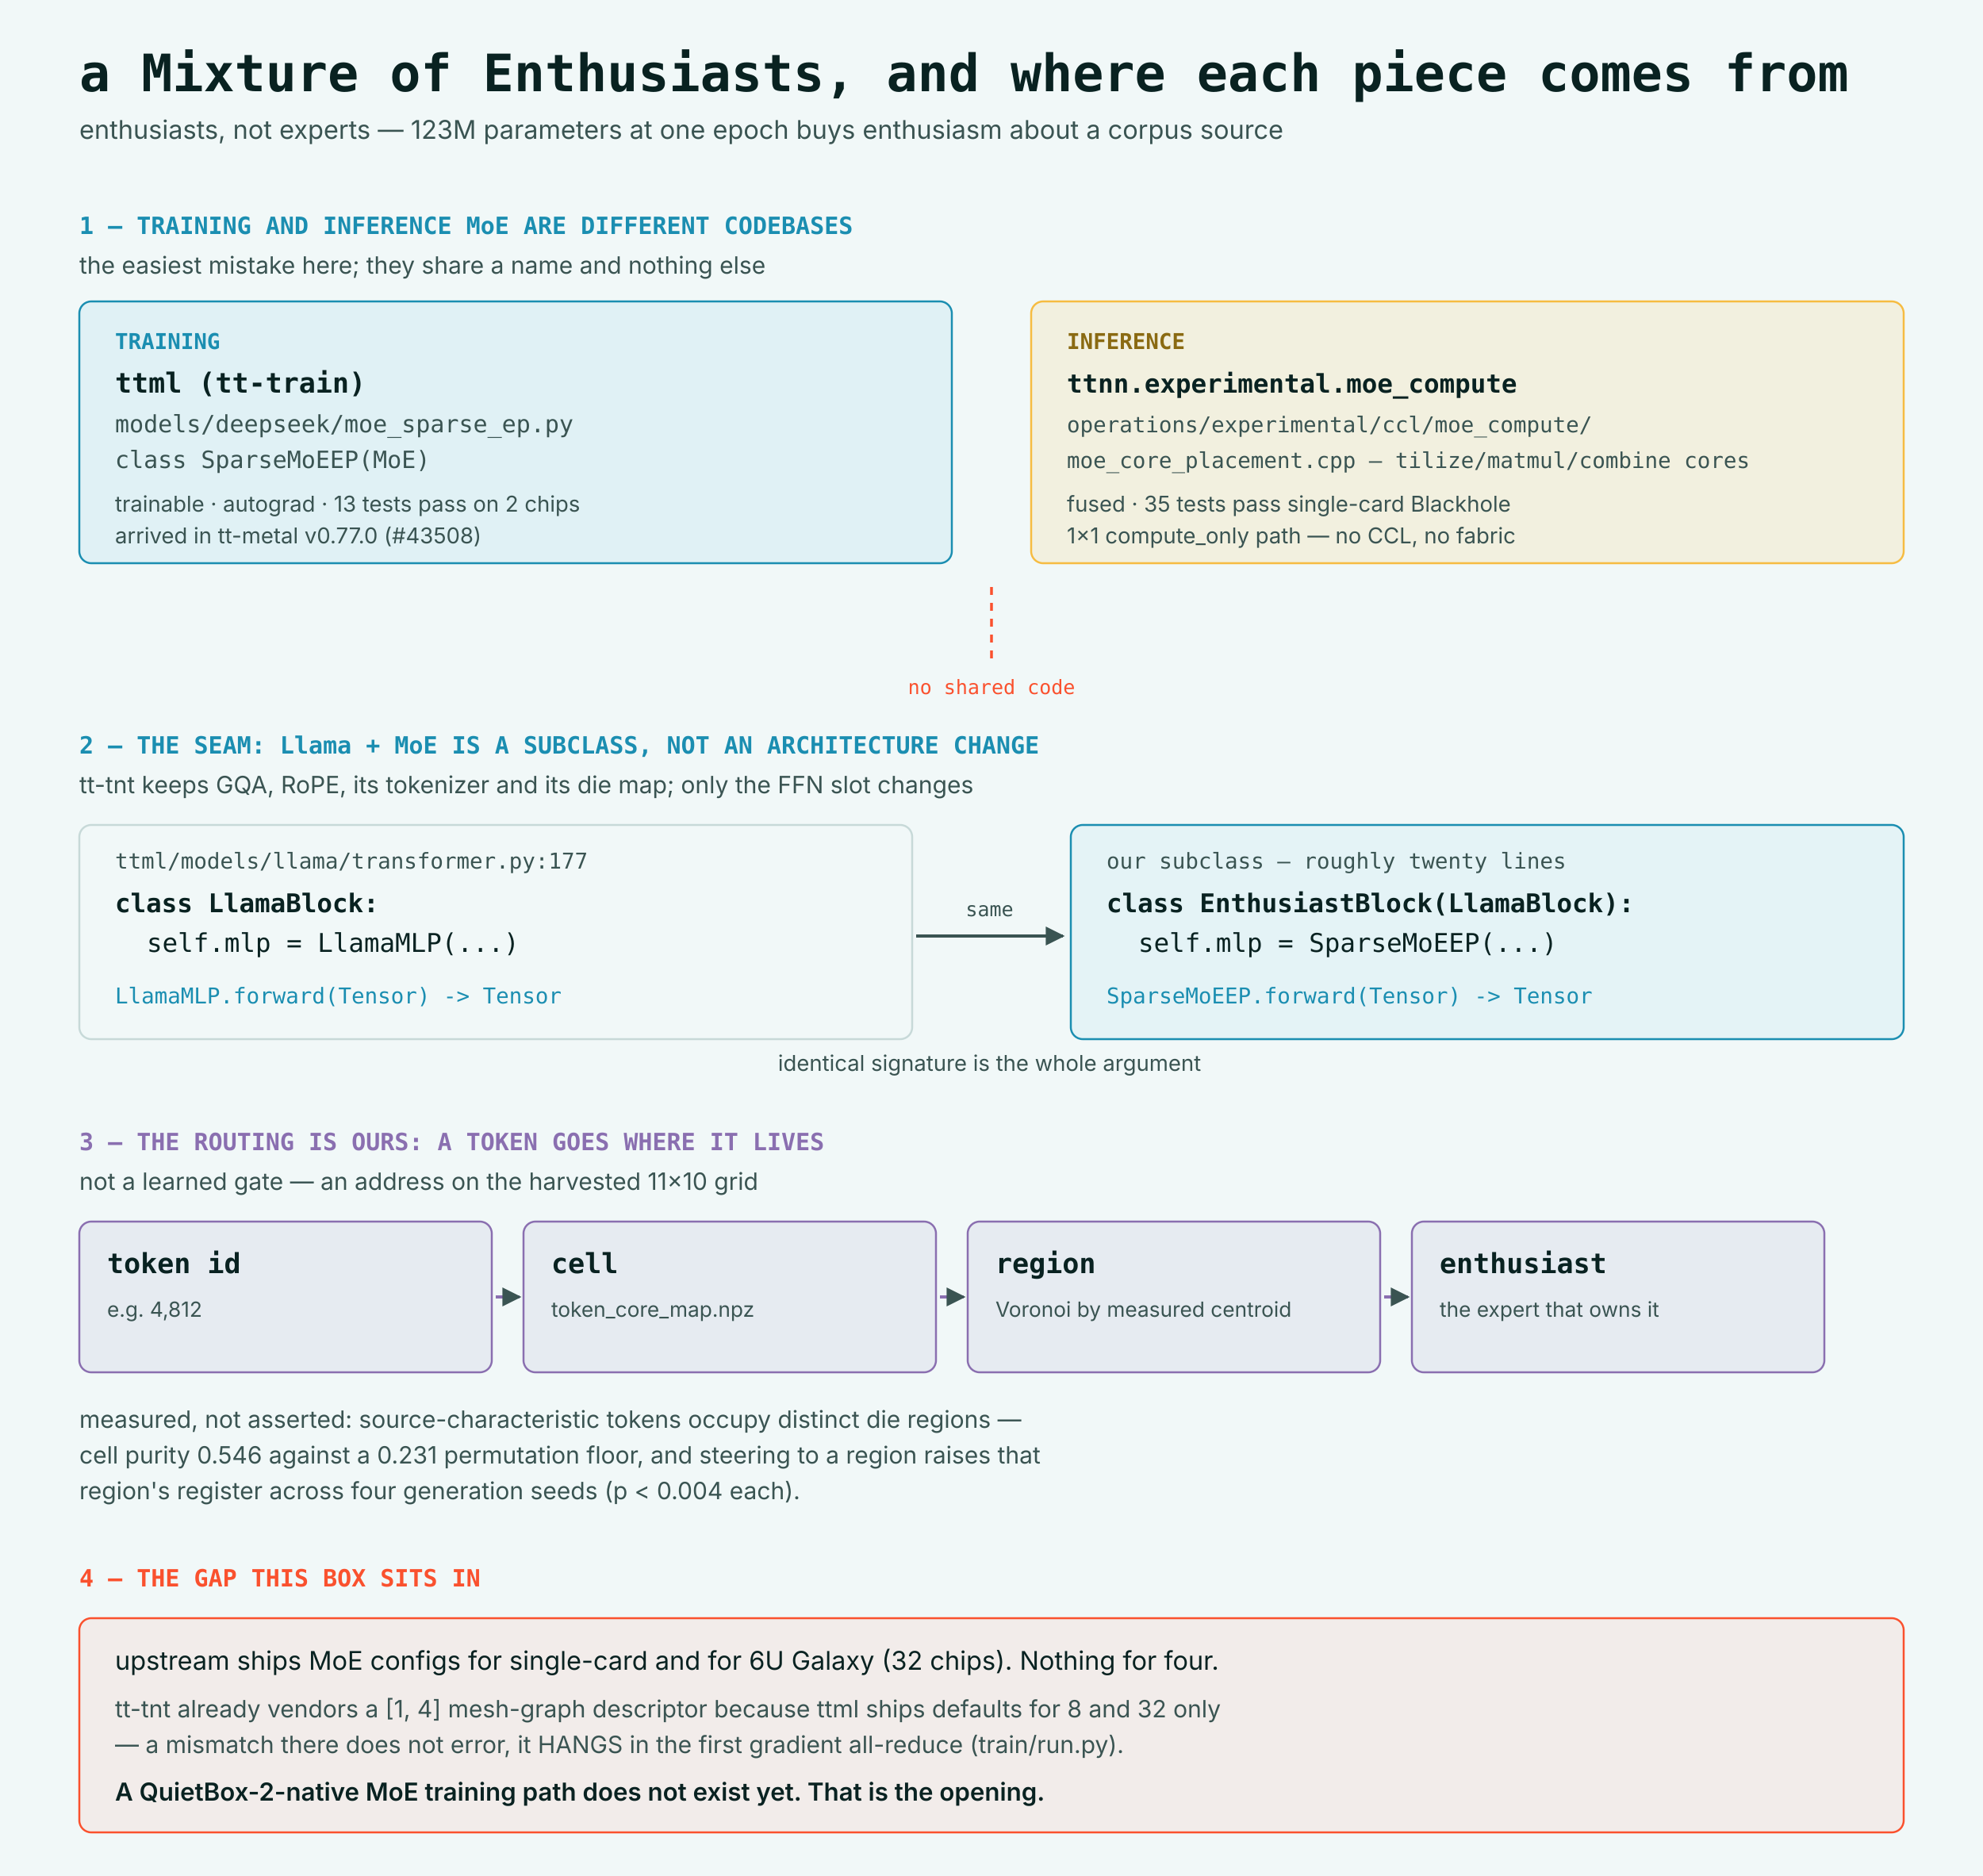
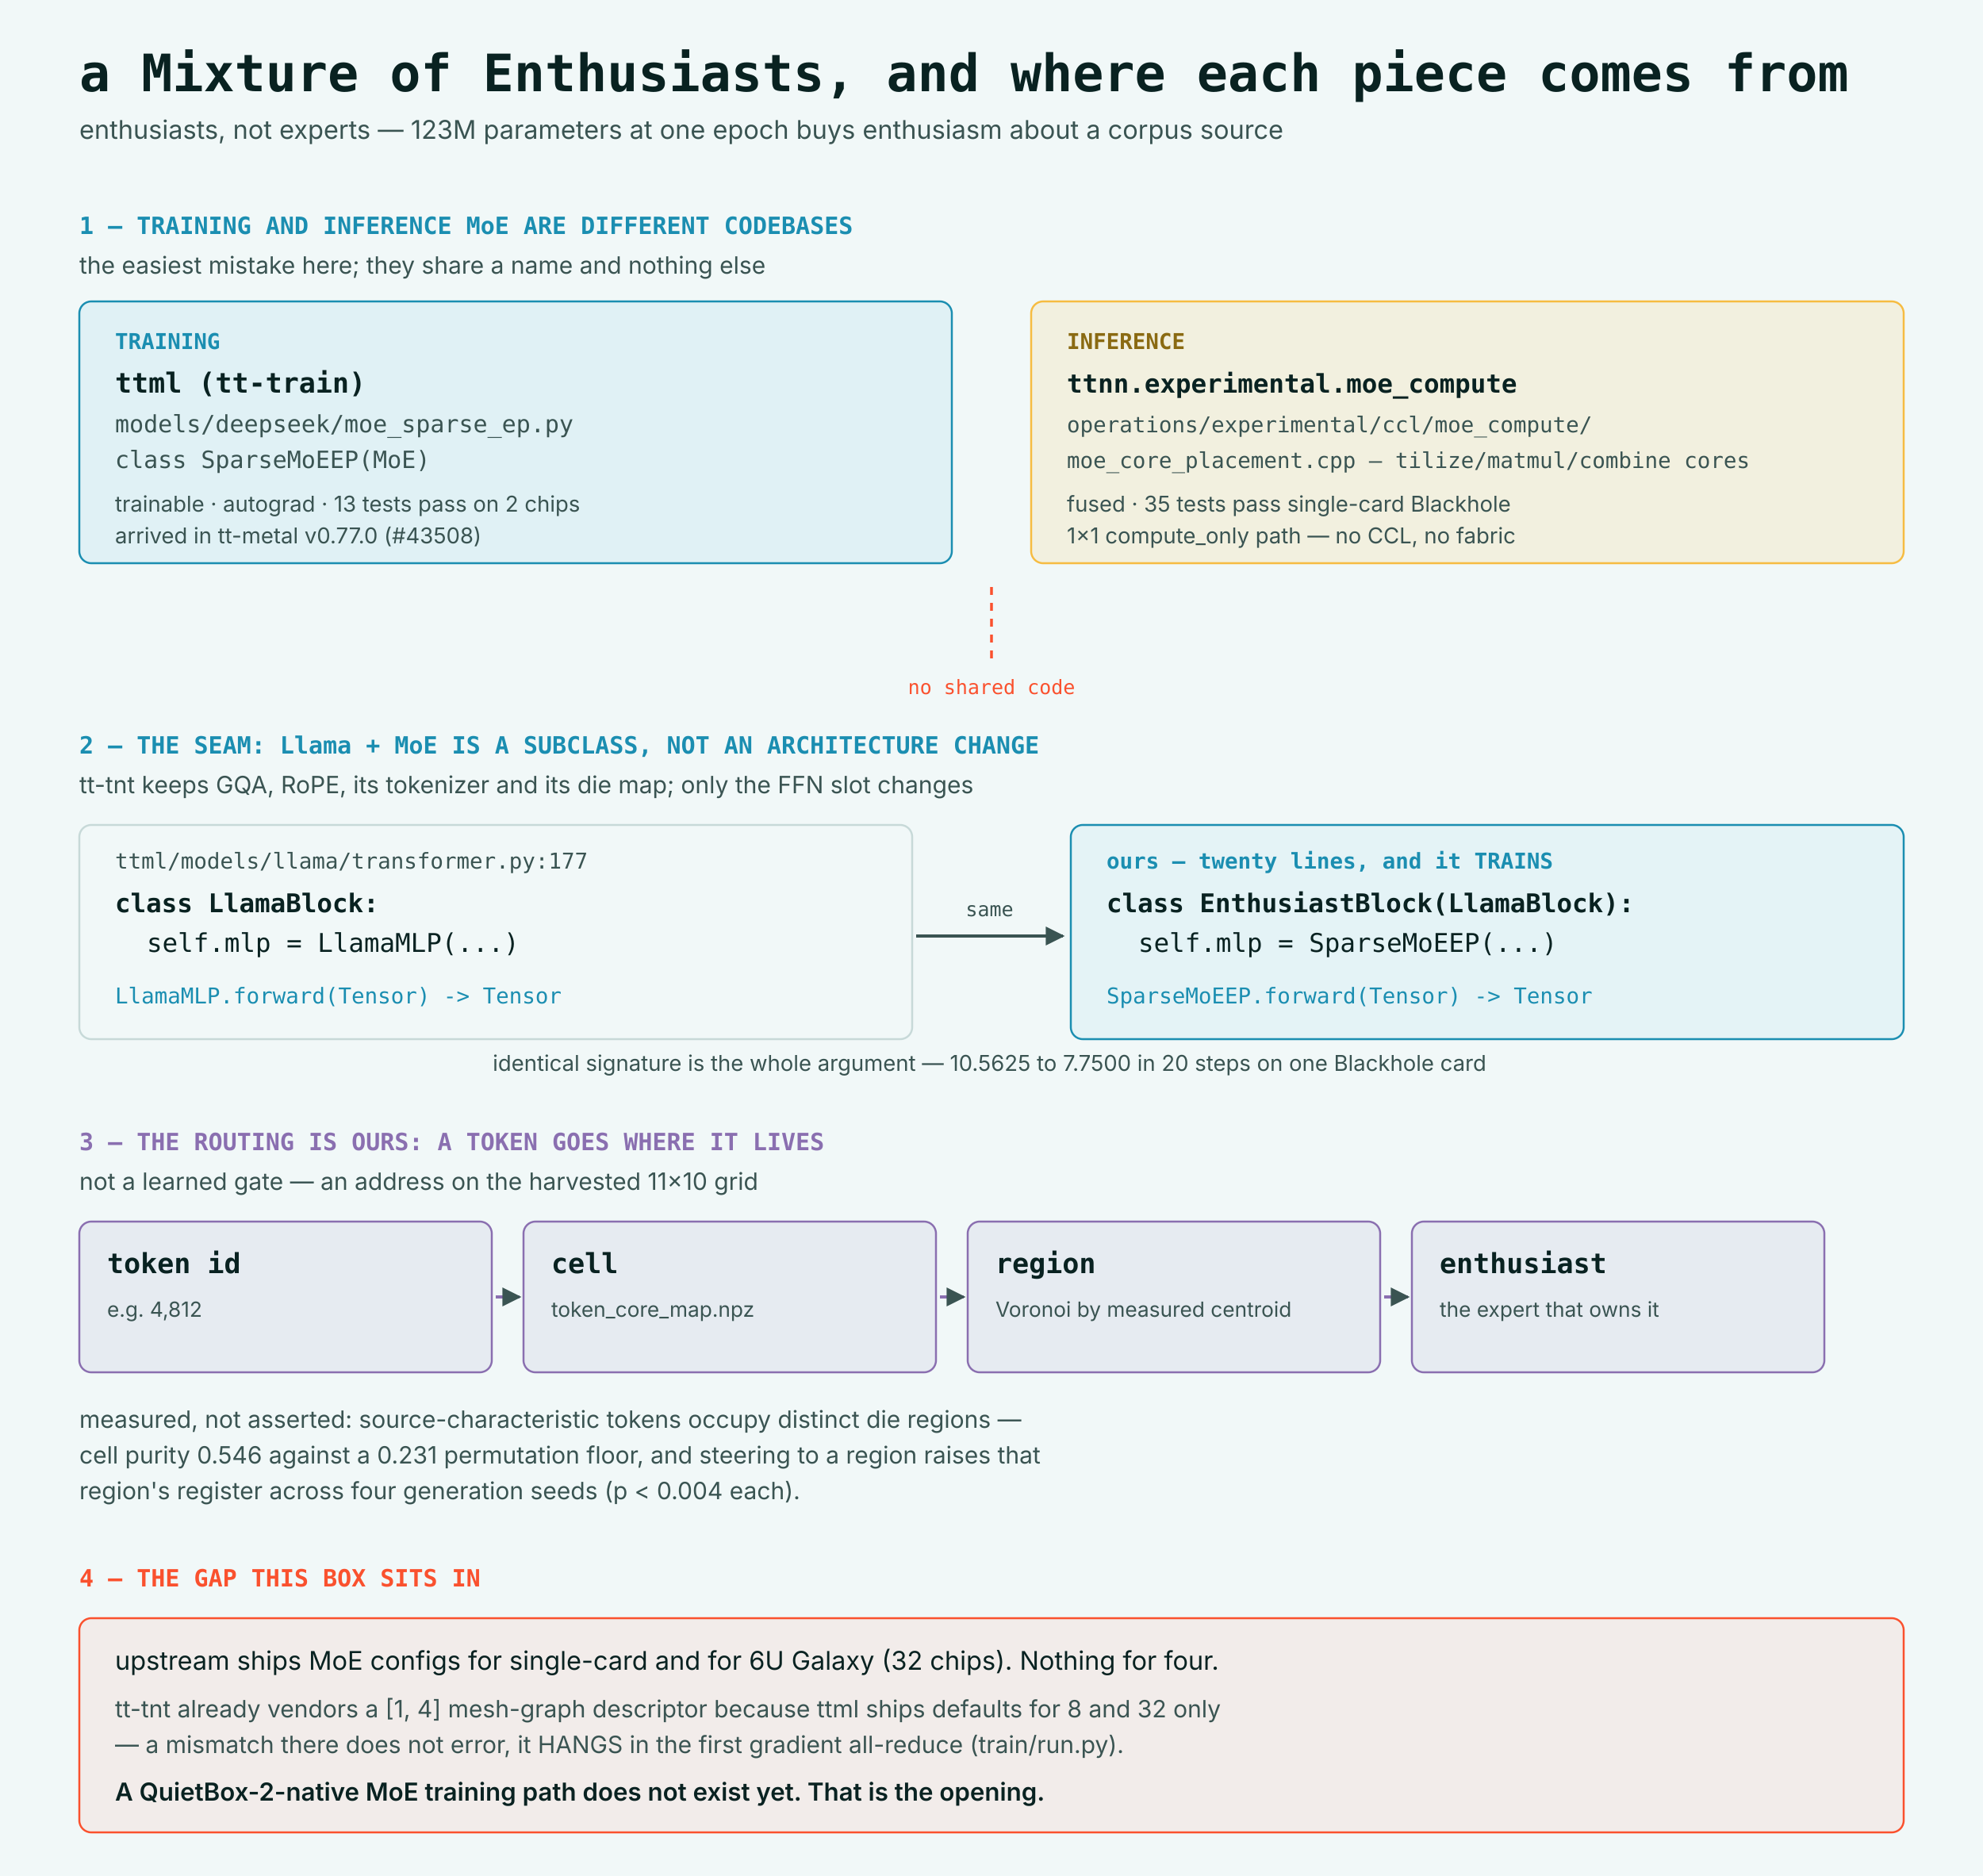
<svg xmlns="http://www.w3.org/2000/svg" viewBox="0 0 1000 946" width="1000" height="946" role="img" aria-label="where a Mixture of Enthusiasts comes from">
  <defs>
    <marker id="a" viewBox="0 0 10 10" refX="9" refY="5" markerWidth="6" markerHeight="6" orient="auto">
      <path d="M0,0 L10,5 L0,10 z" fill="#3A5452" />
    </marker>
  </defs>
  <rect width="1000" height="946" fill="#F1F8F8" />
  <text x="40" y="46" font-family="ui-monospace,'SF Mono',Menlo,Consolas,monospace" font-size="26" fill="#092221" text-anchor="start" font-weight="600">a Mixture of Enthusiasts, and where each piece comes from</text>
  <text x="40" y="70" font-family="'Helvetica Neue',Inter,system-ui,sans-serif" font-size="13" fill="#3A5452" text-anchor="start" font-weight="400">enthusiasts, not experts — 123M parameters at one epoch buys enthusiasm about a corpus source</text>
  <text x="40" y="118" font-family="ui-monospace,'SF Mono',Menlo,Consolas,monospace" font-size="12" fill="#1B8EB1" text-anchor="start" font-weight="600">1 — TRAINING AND INFERENCE MoE ARE DIFFERENT CODEBASES</text>
  <text x="40" y="138" font-family="'Helvetica Neue',Inter,system-ui,sans-serif" font-size="12" fill="#3A5452" text-anchor="start" font-weight="400">the easiest mistake here; they share a name and nothing else</text>
  <rect x="40" y="152" width="440" height="132" rx="6" fill="#74C5DF" fill-opacity="0.14" stroke="#1B8EB1" stroke-width="1" />
  <text x="58" y="176" font-family="ui-monospace,'SF Mono',Menlo,Consolas,monospace" font-size="11" fill="#1B8EB1" text-anchor="start" font-weight="600">TRAINING</text>
  <text x="58" y="198" font-family="ui-monospace,'SF Mono',Menlo,Consolas,monospace" font-size="14" fill="#092221" text-anchor="start" font-weight="600">ttml  (tt-train)</text>
  <text x="58" y="218" font-family="ui-monospace,'SF Mono',Menlo,Consolas,monospace" font-size="12" fill="#3A5452" text-anchor="start" font-weight="400">models/deepseek/moe_sparse_ep.py</text>
  <text x="58" y="236" font-family="ui-monospace,'SF Mono',Menlo,Consolas,monospace" font-size="12" fill="#3A5452" text-anchor="start" font-weight="400">class SparseMoEEP(MoE)</text>
  <text x="58" y="258" font-family="'Helvetica Neue',Inter,system-ui,sans-serif" font-size="11" fill="#3A5452" text-anchor="start" font-weight="400">trainable · autograd · 13 tests pass on 2 chips</text>
  <text x="58" y="274" font-family="'Helvetica Neue',Inter,system-ui,sans-serif" font-size="11" fill="#3A5452" text-anchor="start" font-weight="400">arrived in tt-metal v0.77.0 (#43508)</text>
  <rect x="520" y="152" width="440" height="132" rx="6" fill="#F6BC42" fill-opacity="0.14" stroke="#F6BC42" stroke-width="1" />
  <text x="538" y="176" font-family="ui-monospace,'SF Mono',Menlo,Consolas,monospace" font-size="11" fill="#8A6A12" text-anchor="start" font-weight="600">INFERENCE</text>
  <text x="538" y="198" font-family="ui-monospace,'SF Mono',Menlo,Consolas,monospace" font-size="13" fill="#092221" text-anchor="start" font-weight="600">ttnn.experimental.moe_compute</text>
  <text x="538" y="218" font-family="ui-monospace,'SF Mono',Menlo,Consolas,monospace" font-size="11" fill="#3A5452" text-anchor="start" font-weight="400">operations/experimental/ccl/moe_compute/</text>
  <text x="538" y="236" font-family="ui-monospace,'SF Mono',Menlo,Consolas,monospace" font-size="11" fill="#3A5452" text-anchor="start" font-weight="400">moe_core_placement.cpp — tilize/matmul/combine cores</text>
  <text x="538" y="258" font-family="'Helvetica Neue',Inter,system-ui,sans-serif" font-size="11" fill="#3A5452" text-anchor="start" font-weight="400">fused · 35 tests pass single-card Blackhole</text>
  <text x="538" y="274" font-family="'Helvetica Neue',Inter,system-ui,sans-serif" font-size="11" fill="#3A5452" text-anchor="start" font-weight="400">1×1 compute_only path — no CCL, no fabric</text>
  <text x="500" y="350" font-family="ui-monospace,'SF Mono',Menlo,Consolas,monospace" font-size="10" fill="#FA512E" text-anchor="middle" font-weight="400">no shared code</text>
  <path d="M500,296 L500,336" stroke="#FA512E" stroke-width="1.4" stroke-dasharray="4 4" fill="none" />
  <text x="40" y="380" font-family="ui-monospace,'SF Mono',Menlo,Consolas,monospace" font-size="12" fill="#1B8EB1" text-anchor="start" font-weight="600">2 — THE SEAM: Llama + MoE IS A SUBCLASS, NOT AN ARCHITECTURE CHANGE</text>
  <text x="40" y="400" font-family="'Helvetica Neue',Inter,system-ui,sans-serif" font-size="12" fill="#3A5452" text-anchor="start" font-weight="400">tt-tnt keeps GQA, RoPE, its tokenizer and its die map; only the FFN slot changes</text>
  <rect x="40" y="416" width="420" height="108" rx="6" fill="#F1F8F8" fill-opacity="1.0" stroke="#C7D9D8" stroke-width="1" />
  <text x="58" y="438" font-family="ui-monospace,'SF Mono',Menlo,Consolas,monospace" font-size="11" fill="#3A5452" text-anchor="start" font-weight="400">ttml/models/llama/transformer.py:177</text>
  <text x="58" y="460" font-family="ui-monospace,'SF Mono',Menlo,Consolas,monospace" font-size="13" fill="#092221" text-anchor="start" font-weight="600">class LlamaBlock:</text>
  <text x="74" y="480" font-family="ui-monospace,'SF Mono',Menlo,Consolas,monospace" font-size="13" fill="#092221" text-anchor="start" font-weight="400">self.mlp = LlamaMLP(...)</text>
  <text x="58" y="506" font-family="ui-monospace,'SF Mono',Menlo,Consolas,monospace" font-size="11" fill="#1B8EB1" text-anchor="start" font-weight="400">LlamaMLP.forward(Tensor) -&gt; Tensor</text>
  <rect x="540" y="416" width="420" height="108" rx="6" fill="#74C5DF" fill-opacity="0.1" stroke="#1B8EB1" stroke-width="1" />
-   <text x="558" y="438" font-family="ui-monospace,'SF Mono',Menlo,Consolas,monospace" font-size="11" fill="#3A5452" text-anchor="start" font-weight="400">our subclass — roughly twenty lines</text>
+   <text x="558" y="438" font-family="ui-monospace,'SF Mono',Menlo,Consolas,monospace" font-size="11" fill="#1B8EB1" text-anchor="start" font-weight="600">ours — twenty lines, and it TRAINS</text>
  <text x="558" y="460" font-family="ui-monospace,'SF Mono',Menlo,Consolas,monospace" font-size="13" fill="#092221" text-anchor="start" font-weight="600">class EnthusiastBlock(LlamaBlock):</text>
  <text x="574" y="480" font-family="ui-monospace,'SF Mono',Menlo,Consolas,monospace" font-size="13" fill="#092221" text-anchor="start" font-weight="400">self.mlp = SparseMoEEP(...)</text>
  <text x="558" y="506" font-family="ui-monospace,'SF Mono',Menlo,Consolas,monospace" font-size="11" fill="#1B8EB1" text-anchor="start" font-weight="400">SparseMoEEP.forward(Tensor) -&gt; Tensor</text>
  <path d="M462,472 L536,472" stroke="#3A5452" stroke-width="1.6" fill="none" marker-end="url(#a)" />
  <text x="499" y="462" font-family="ui-monospace,'SF Mono',Menlo,Consolas,monospace" font-size="10" fill="#3A5452" text-anchor="middle" font-weight="400">same</text>
-   <text x="499" y="540" font-family="'Helvetica Neue',Inter,system-ui,sans-serif" font-size="11" fill="#3A5452" text-anchor="middle" font-weight="400">identical signature is the whole argument</text>
+   <text x="499" y="540" font-family="'Helvetica Neue',Inter,system-ui,sans-serif" font-size="11" fill="#3A5452" text-anchor="middle" font-weight="400">identical signature is the whole argument — 10.5625 to 7.7500 in 20 steps on one Blackhole card</text>
  <text x="40" y="580" font-family="ui-monospace,'SF Mono',Menlo,Consolas,monospace" font-size="12" fill="#8A6FB0" text-anchor="start" font-weight="600">3 — THE ROUTING IS OURS: A TOKEN GOES WHERE IT LIVES</text>
  <text x="40" y="600" font-family="'Helvetica Neue',Inter,system-ui,sans-serif" font-size="12" fill="#3A5452" text-anchor="start" font-weight="400">not a learned gate — an address on the harvested 11×10 grid</text>
  <rect x="40" y="616" width="208" height="76" rx="6" fill="#8A6FB0" fill-opacity="0.1" stroke="#8A6FB0" stroke-width="1" />
  <text x="54" y="642" font-family="ui-monospace,'SF Mono',Menlo,Consolas,monospace" font-size="14" fill="#092221" text-anchor="start" font-weight="600">token id</text>
  <text x="54" y="664" font-family="'Helvetica Neue',Inter,system-ui,sans-serif" font-size="10.5" fill="#3A5452" text-anchor="start" font-weight="400">e.g. 4,812</text>
  <path d="M250,654 L262,654" stroke="#8A6FB0" stroke-width="1.6" fill="none" marker-end="url(#a)" />
  <rect x="264" y="616" width="208" height="76" rx="6" fill="#8A6FB0" fill-opacity="0.1" stroke="#8A6FB0" stroke-width="1" />
  <text x="278" y="642" font-family="ui-monospace,'SF Mono',Menlo,Consolas,monospace" font-size="14" fill="#092221" text-anchor="start" font-weight="600">cell</text>
  <text x="278" y="664" font-family="'Helvetica Neue',Inter,system-ui,sans-serif" font-size="10.5" fill="#3A5452" text-anchor="start" font-weight="400">token_core_map.npz</text>
  <path d="M474,654 L486,654" stroke="#8A6FB0" stroke-width="1.6" fill="none" marker-end="url(#a)" />
  <rect x="488" y="616" width="208" height="76" rx="6" fill="#8A6FB0" fill-opacity="0.1" stroke="#8A6FB0" stroke-width="1" />
  <text x="502" y="642" font-family="ui-monospace,'SF Mono',Menlo,Consolas,monospace" font-size="14" fill="#092221" text-anchor="start" font-weight="600">region</text>
  <text x="502" y="664" font-family="'Helvetica Neue',Inter,system-ui,sans-serif" font-size="10.5" fill="#3A5452" text-anchor="start" font-weight="400">Voronoi by measured centroid</text>
  <path d="M698,654 L710,654" stroke="#8A6FB0" stroke-width="1.6" fill="none" marker-end="url(#a)" />
  <rect x="712" y="616" width="208" height="76" rx="6" fill="#8A6FB0" fill-opacity="0.1" stroke="#8A6FB0" stroke-width="1" />
  <text x="726" y="642" font-family="ui-monospace,'SF Mono',Menlo,Consolas,monospace" font-size="14" fill="#092221" text-anchor="start" font-weight="600">enthusiast</text>
  <text x="726" y="664" font-family="'Helvetica Neue',Inter,system-ui,sans-serif" font-size="10.5" fill="#3A5452" text-anchor="start" font-weight="400">the expert that owns it</text>
  <text x="40" y="720" font-family="'Helvetica Neue',Inter,system-ui,sans-serif" font-size="12" fill="#3A5452" text-anchor="start" font-weight="400">measured, not asserted: source-characteristic tokens occupy distinct die regions —</text>
  <text x="40" y="738" font-family="'Helvetica Neue',Inter,system-ui,sans-serif" font-size="12" fill="#3A5452" text-anchor="start" font-weight="400">cell purity 0.546 against a 0.231 permutation floor, and steering to a region raises that</text>
  <text x="40" y="756" font-family="'Helvetica Neue',Inter,system-ui,sans-serif" font-size="12" fill="#3A5452" text-anchor="start" font-weight="400">region's register across four generation seeds (p &lt; 0.004 each).</text>
  <text x="40" y="800" font-family="ui-monospace,'SF Mono',Menlo,Consolas,monospace" font-size="12" fill="#FA512E" text-anchor="start" font-weight="600">4 — THE GAP THIS BOX SITS IN</text>
  <rect x="40" y="816" width="920" height="108" rx="6" fill="#FA512E" fill-opacity="0.07" stroke="#FA512E" stroke-width="1" />
  <text x="58" y="842" font-family="'Helvetica Neue',Inter,system-ui,sans-serif" font-size="13" fill="#092221" text-anchor="start" font-weight="400">upstream ships MoE configs for single-card and for 6U Galaxy (32 chips). Nothing for four.</text>
  <text x="58" y="866" font-family="'Helvetica Neue',Inter,system-ui,sans-serif" font-size="12" fill="#3A5452" text-anchor="start" font-weight="400">tt-tnt already vendors a [1, 4] mesh-graph descriptor because ttml ships defaults for 8 and 32 only</text>
  <text x="58" y="884" font-family="'Helvetica Neue',Inter,system-ui,sans-serif" font-size="12" fill="#3A5452" text-anchor="start" font-weight="400">— a mismatch there does not error, it HANGS in the first gradient all-reduce (train/run.py).</text>
  <text x="58" y="908" font-family="'Helvetica Neue',Inter,system-ui,sans-serif" font-size="12.5" fill="#092221" text-anchor="start" font-weight="600">A QuietBox-2-native MoE training path does not exist yet. That is the opening.</text>
</svg>
